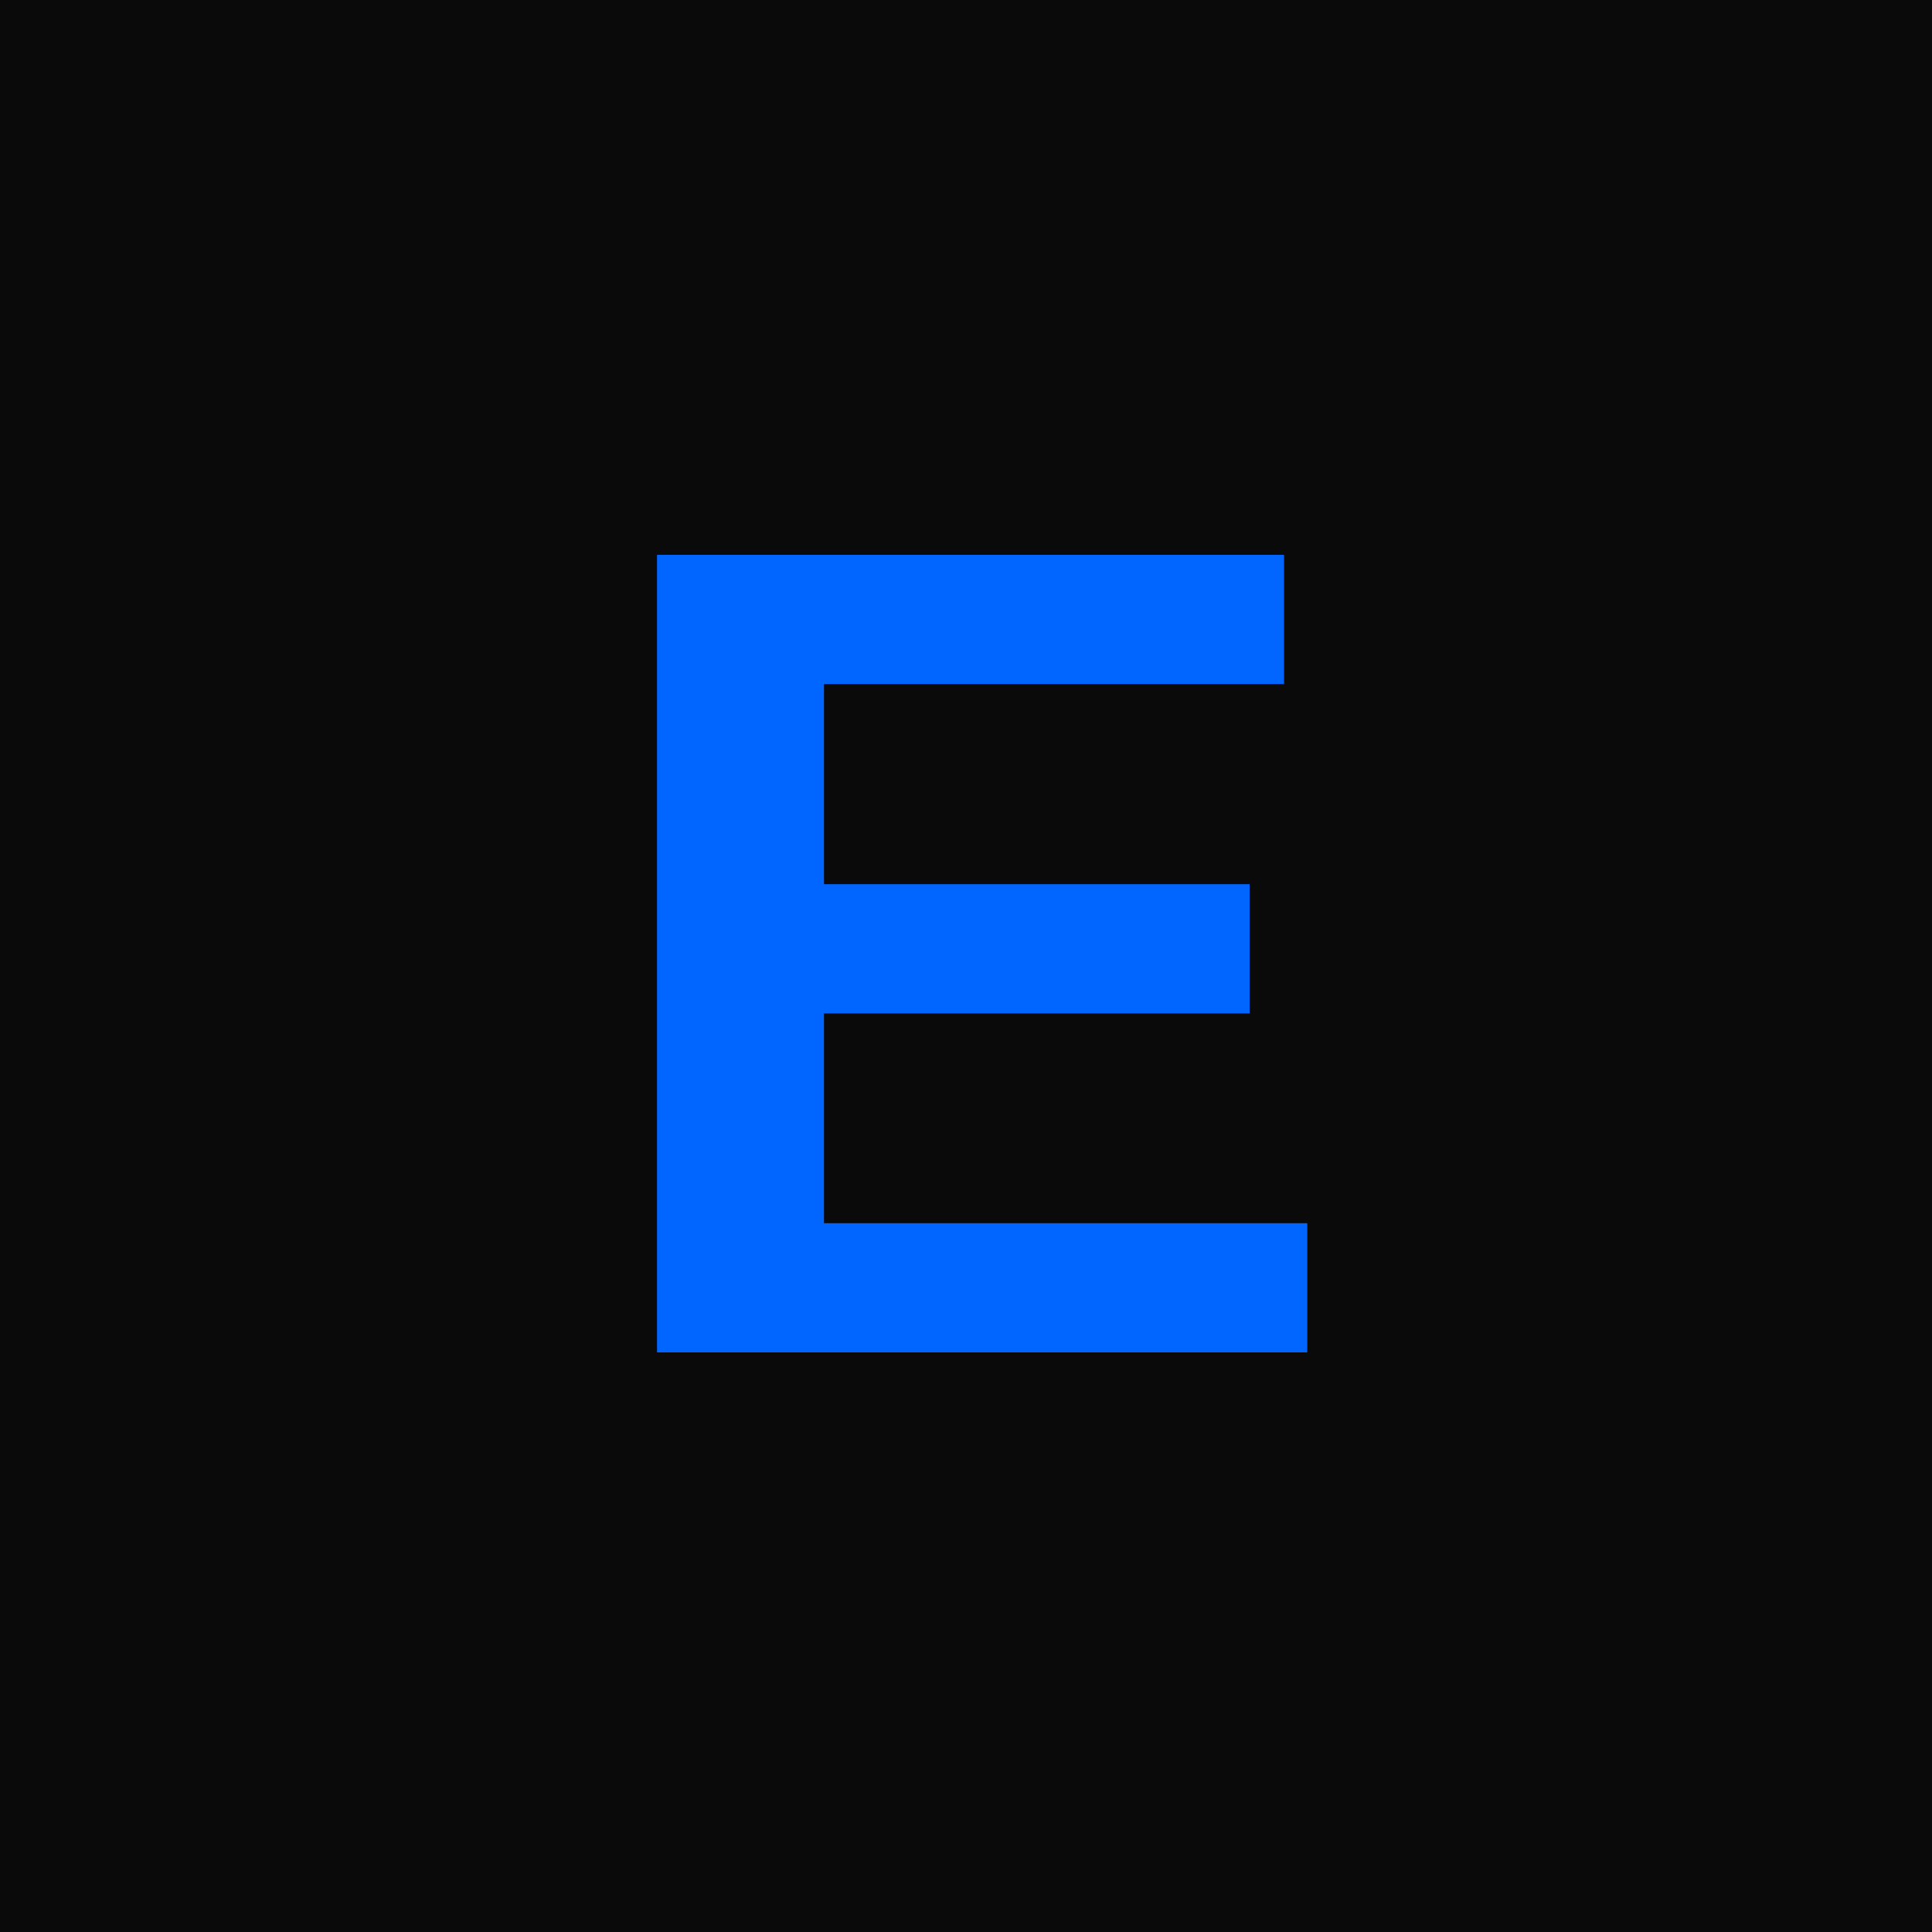
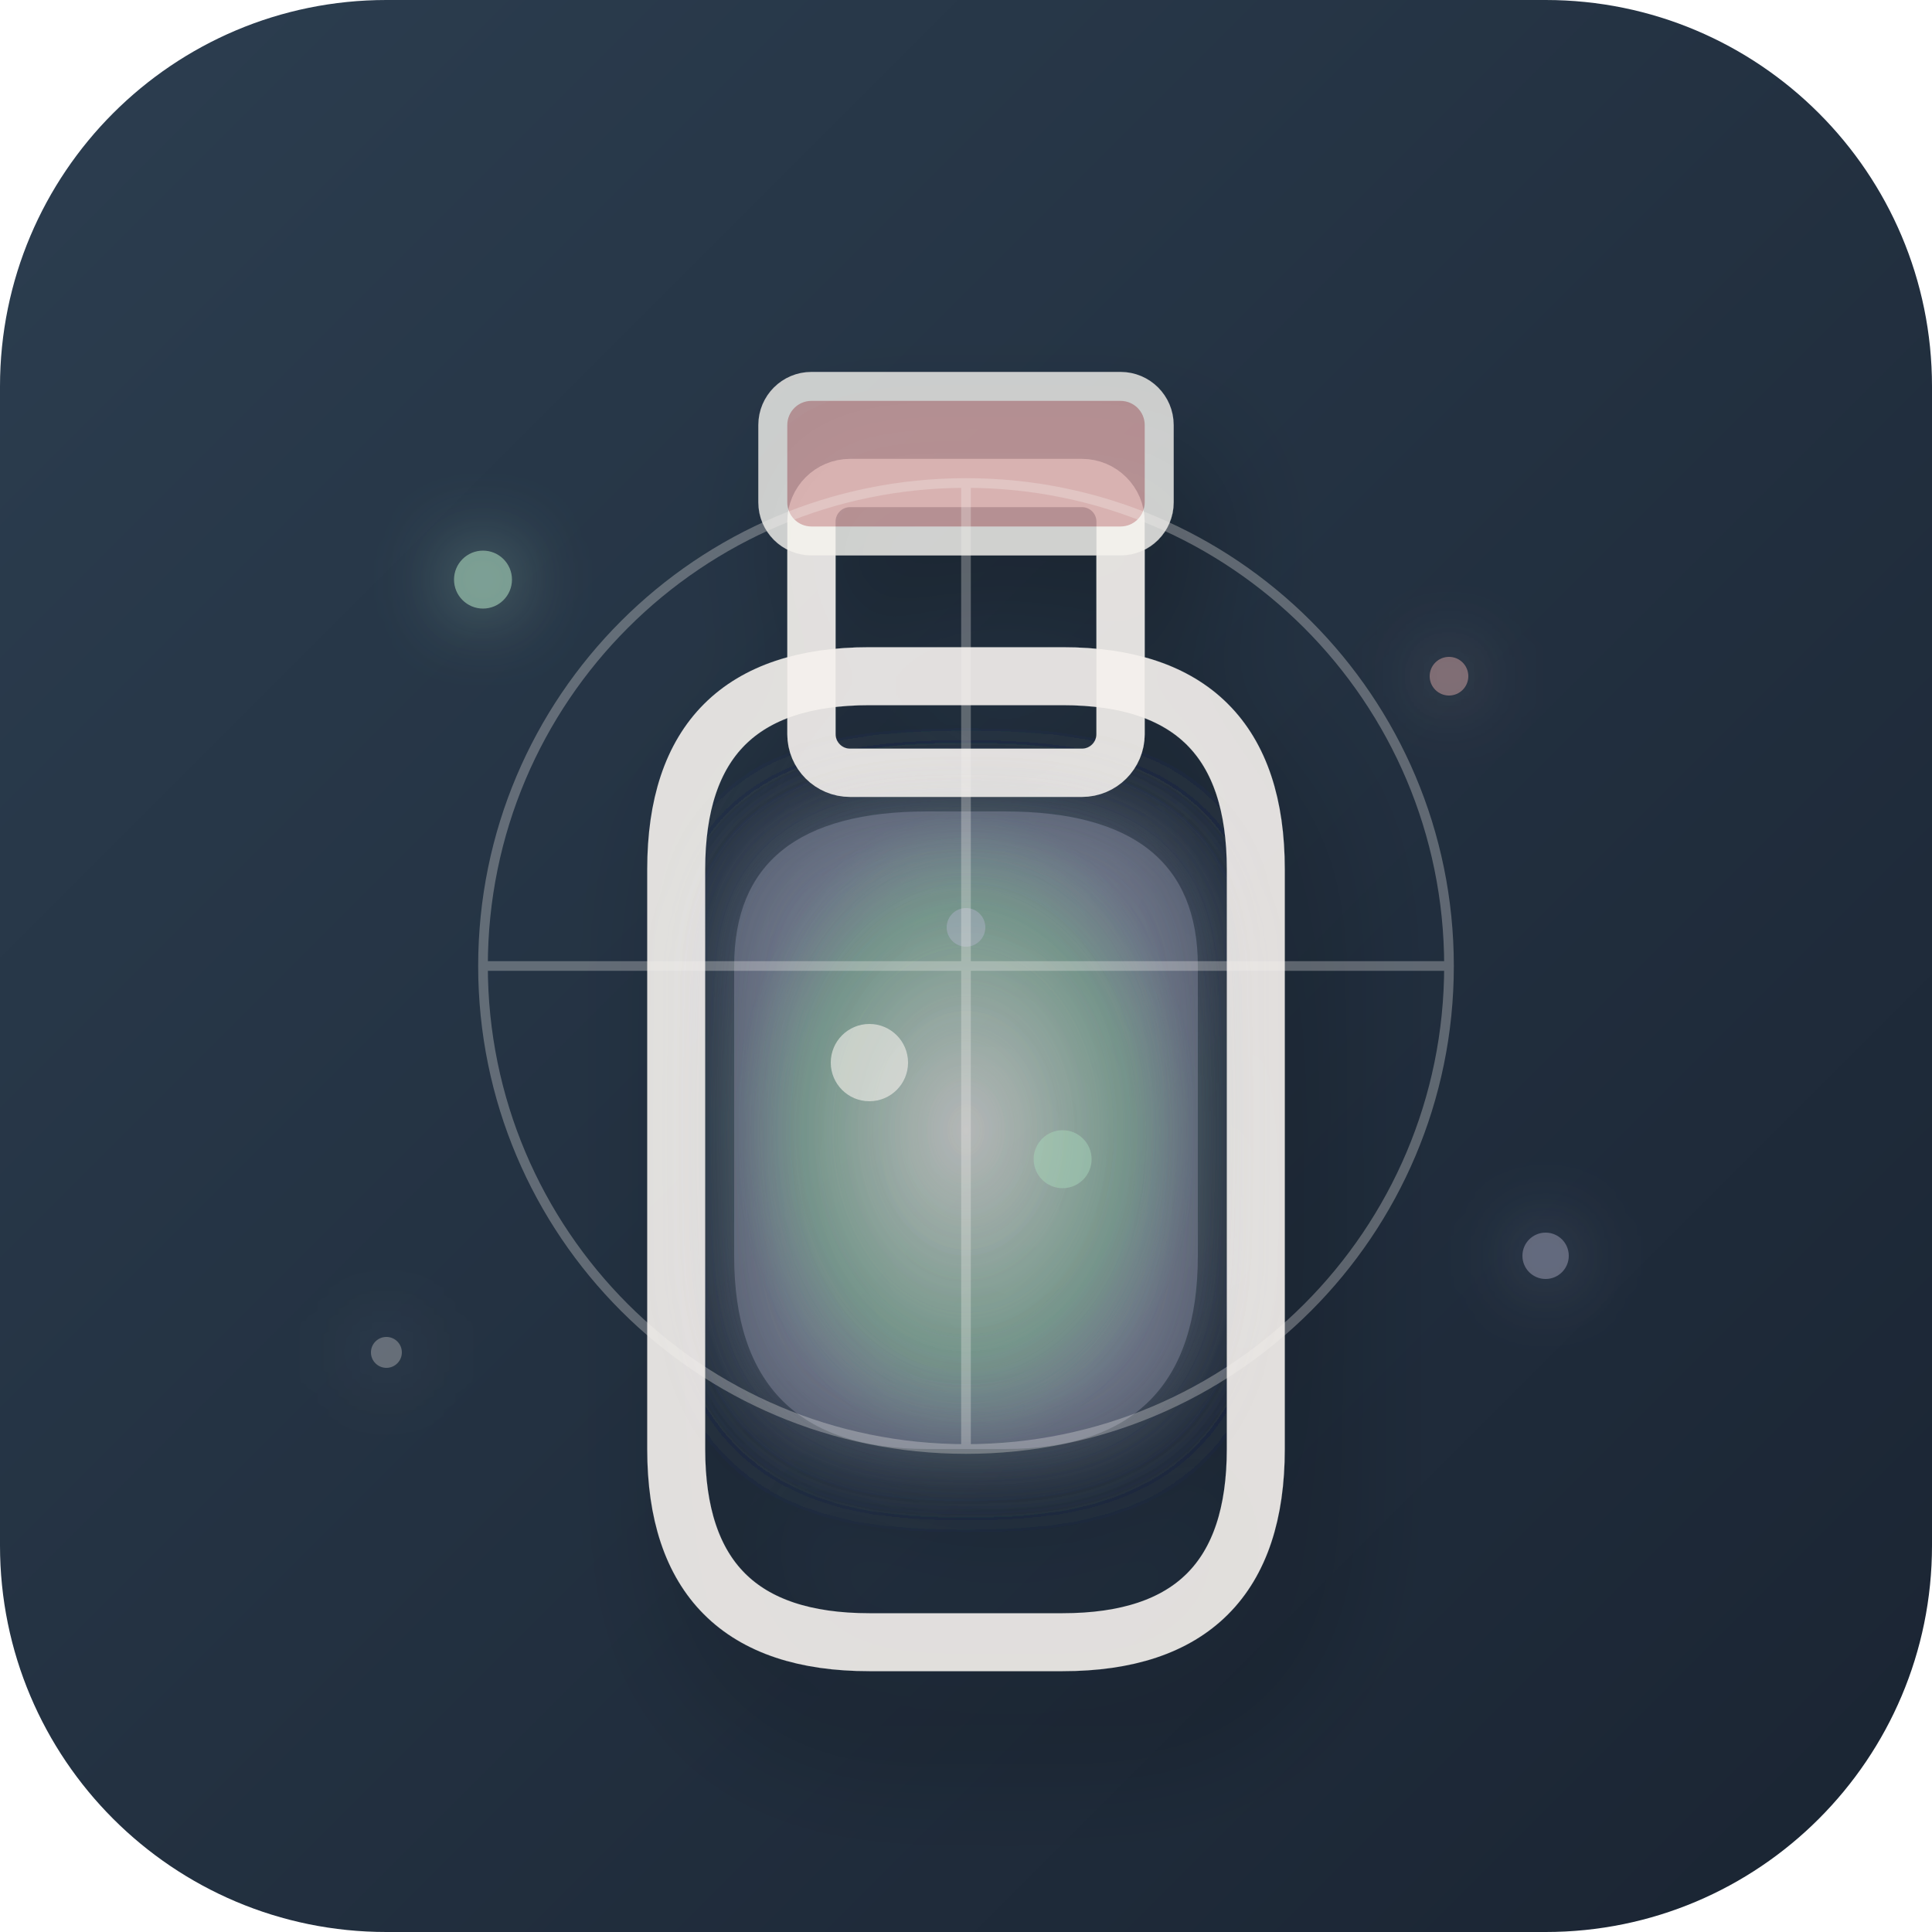
<svg xmlns="http://www.w3.org/2000/svg" viewBox="0 0 100 100">
-   <rect width="100" height="100" fill="#0A0A0B" />
-   <text x="50" y="70" font-family="Arial, sans-serif" font-size="60" font-weight="bold" fill="#0066FF" text-anchor="middle">E</text>
+   <defs>
+     <linearGradient id="bgGradient" x1="0%" y1="0%" x2="100%" y2="100%">
+       <stop offset="0%" style="stop-color:#2C3E50" />
+       <stop offset="100%" style="stop-color:#1a2432" />
+     </linearGradient>
+     <linearGradient id="potionGradient" x1="0%" y1="0%" x2="0%" y2="100%">
+       <stop offset="0%" style="stop-color:#A8D5BA" />
+       <stop offset="50%" style="stop-color:#D4A5A5" />
+       <stop offset="100%" style="stop-color:#B8B9D3" />
+     </linearGradient>
+     <radialGradient id="magicGradient" cx="50%" cy="50%" r="50%">
+       <stop offset="0%" style="stop-color:#F5F2ED;stop-opacity:0.8" />
+       <stop offset="70%" style="stop-color:#A8D5BA;stop-opacity:0.6" />
+       <stop offset="100%" style="stop-color:#B8B9D3;stop-opacity:0.4" />
+     </radialGradient>
+     <filter id="softShadow" x="-50%" y="-50%" width="200%" height="200%">
+       <feDropShadow dx="2" dy="4" stdDeviation="3" flood-color="#000000" flood-opacity="0.3" />
+     </filter>
+     <filter id="magicGlow" x="-50%" y="-50%" width="200%" height="200%">
+       <feGaussianBlur stdDeviation="2" result="coloredBlur" />
+       <feMerge>
+         <feMergeNode in="coloredBlur" />
+         <feMergeNode in="SourceGraphic" />
+       </feMerge>
+     </filter>
+   </defs>
+   <rect width="100" height="100" fill="url(#bgGradient)" rx="20" />
+   <g filter="url(#softShadow)">
+     <path d="M35 75 Q35 85 45 85 L55 85 Q65 85 65 75 L65 45 Q65 35 55 35 L45 35 Q35 35 35 45 Z" fill="none" stroke="#F5F2ED" stroke-width="3" opacity="0.9" />
+     <rect x="42" y="25" width="16" height="15" fill="none" stroke="#F5F2ED" stroke-width="2.5" rx="2" opacity="0.9" />
+     <rect x="40" y="20" width="20" height="8" fill="#D4A5A5" stroke="#F5F2ED" stroke-width="1.5" rx="2" opacity="0.8" />
+     <path d="M38 65 Q38 75 48 75 L52 75 Q62 75 62 65 L62 50 Q62 42 52 42 L48 42 Q38 42 38 50 Z" fill="url(#magicGradient)" opacity="0.7" filter="url(#magicGlow)" />
+     <circle cx="45" cy="55" r="2" fill="#F5F2ED" opacity="0.6">
+       <animate attributeName="cy" values="55;45;55" dur="2s" repeatCount="indefinite" />
+       <animate attributeName="opacity" values="0.6;0.3;0.6" dur="2s" repeatCount="indefinite" />
+     </circle>
+     <circle cx="55" cy="60" r="1.5" fill="#A8D5BA" opacity="0.5">
+       <animate attributeName="cy" values="60;50;60" dur="2.5s" repeatCount="indefinite" />
+       <animate attributeName="opacity" values="0.5;0.2;0.5" dur="2.5s" repeatCount="indefinite" />
+     </circle>
+     <circle cx="50" cy="48" r="1" fill="#B8B9D3" opacity="0.4">
+       <animate attributeName="cy" values="48;38;48" dur="3s" repeatCount="indefinite" />
+       <animate attributeName="opacity" values="0.4;0.1;0.4" dur="3s" repeatCount="indefinite" />
+     </circle>
+   </g>
+   <g filter="url(#magicGlow)">
+     <circle cx="25" cy="30" r="1.5" fill="#A8D5BA" opacity="0.6">
+       <animate attributeName="opacity" values="0.6;0.1;0.6" dur="2s" repeatCount="indefinite" />
+     </circle>
+     <circle cx="75" cy="35" r="1" fill="#D4A5A5" opacity="0.5">
+       <animate attributeName="opacity" values="0.5;0.1;0.5" dur="2.5s" repeatCount="indefinite" />
+     </circle>
+     <circle cx="80" cy="65" r="1.2" fill="#B8B9D3" opacity="0.4">
+       <animate attributeName="opacity" values="0.4;0.1;0.4" dur="3s" repeatCount="indefinite" />
+     </circle>
+     <circle cx="20" cy="70" r="0.8" fill="#F5F2ED" opacity="0.3">
+       <animate attributeName="opacity" values="0.3;0.1;0.3" dur="1.8s" repeatCount="indefinite" />
+     </circle>
+   </g>
+   <g opacity="0.3">
+     <circle cx="50" cy="50" r="25" fill="none" stroke="#F5F2ED" stroke-width="0.5" />
+     <path d="M50 25 L50 75 M25 50 L75 50" stroke="#F5F2ED" stroke-width="0.5" />
+   </g>
</svg>
